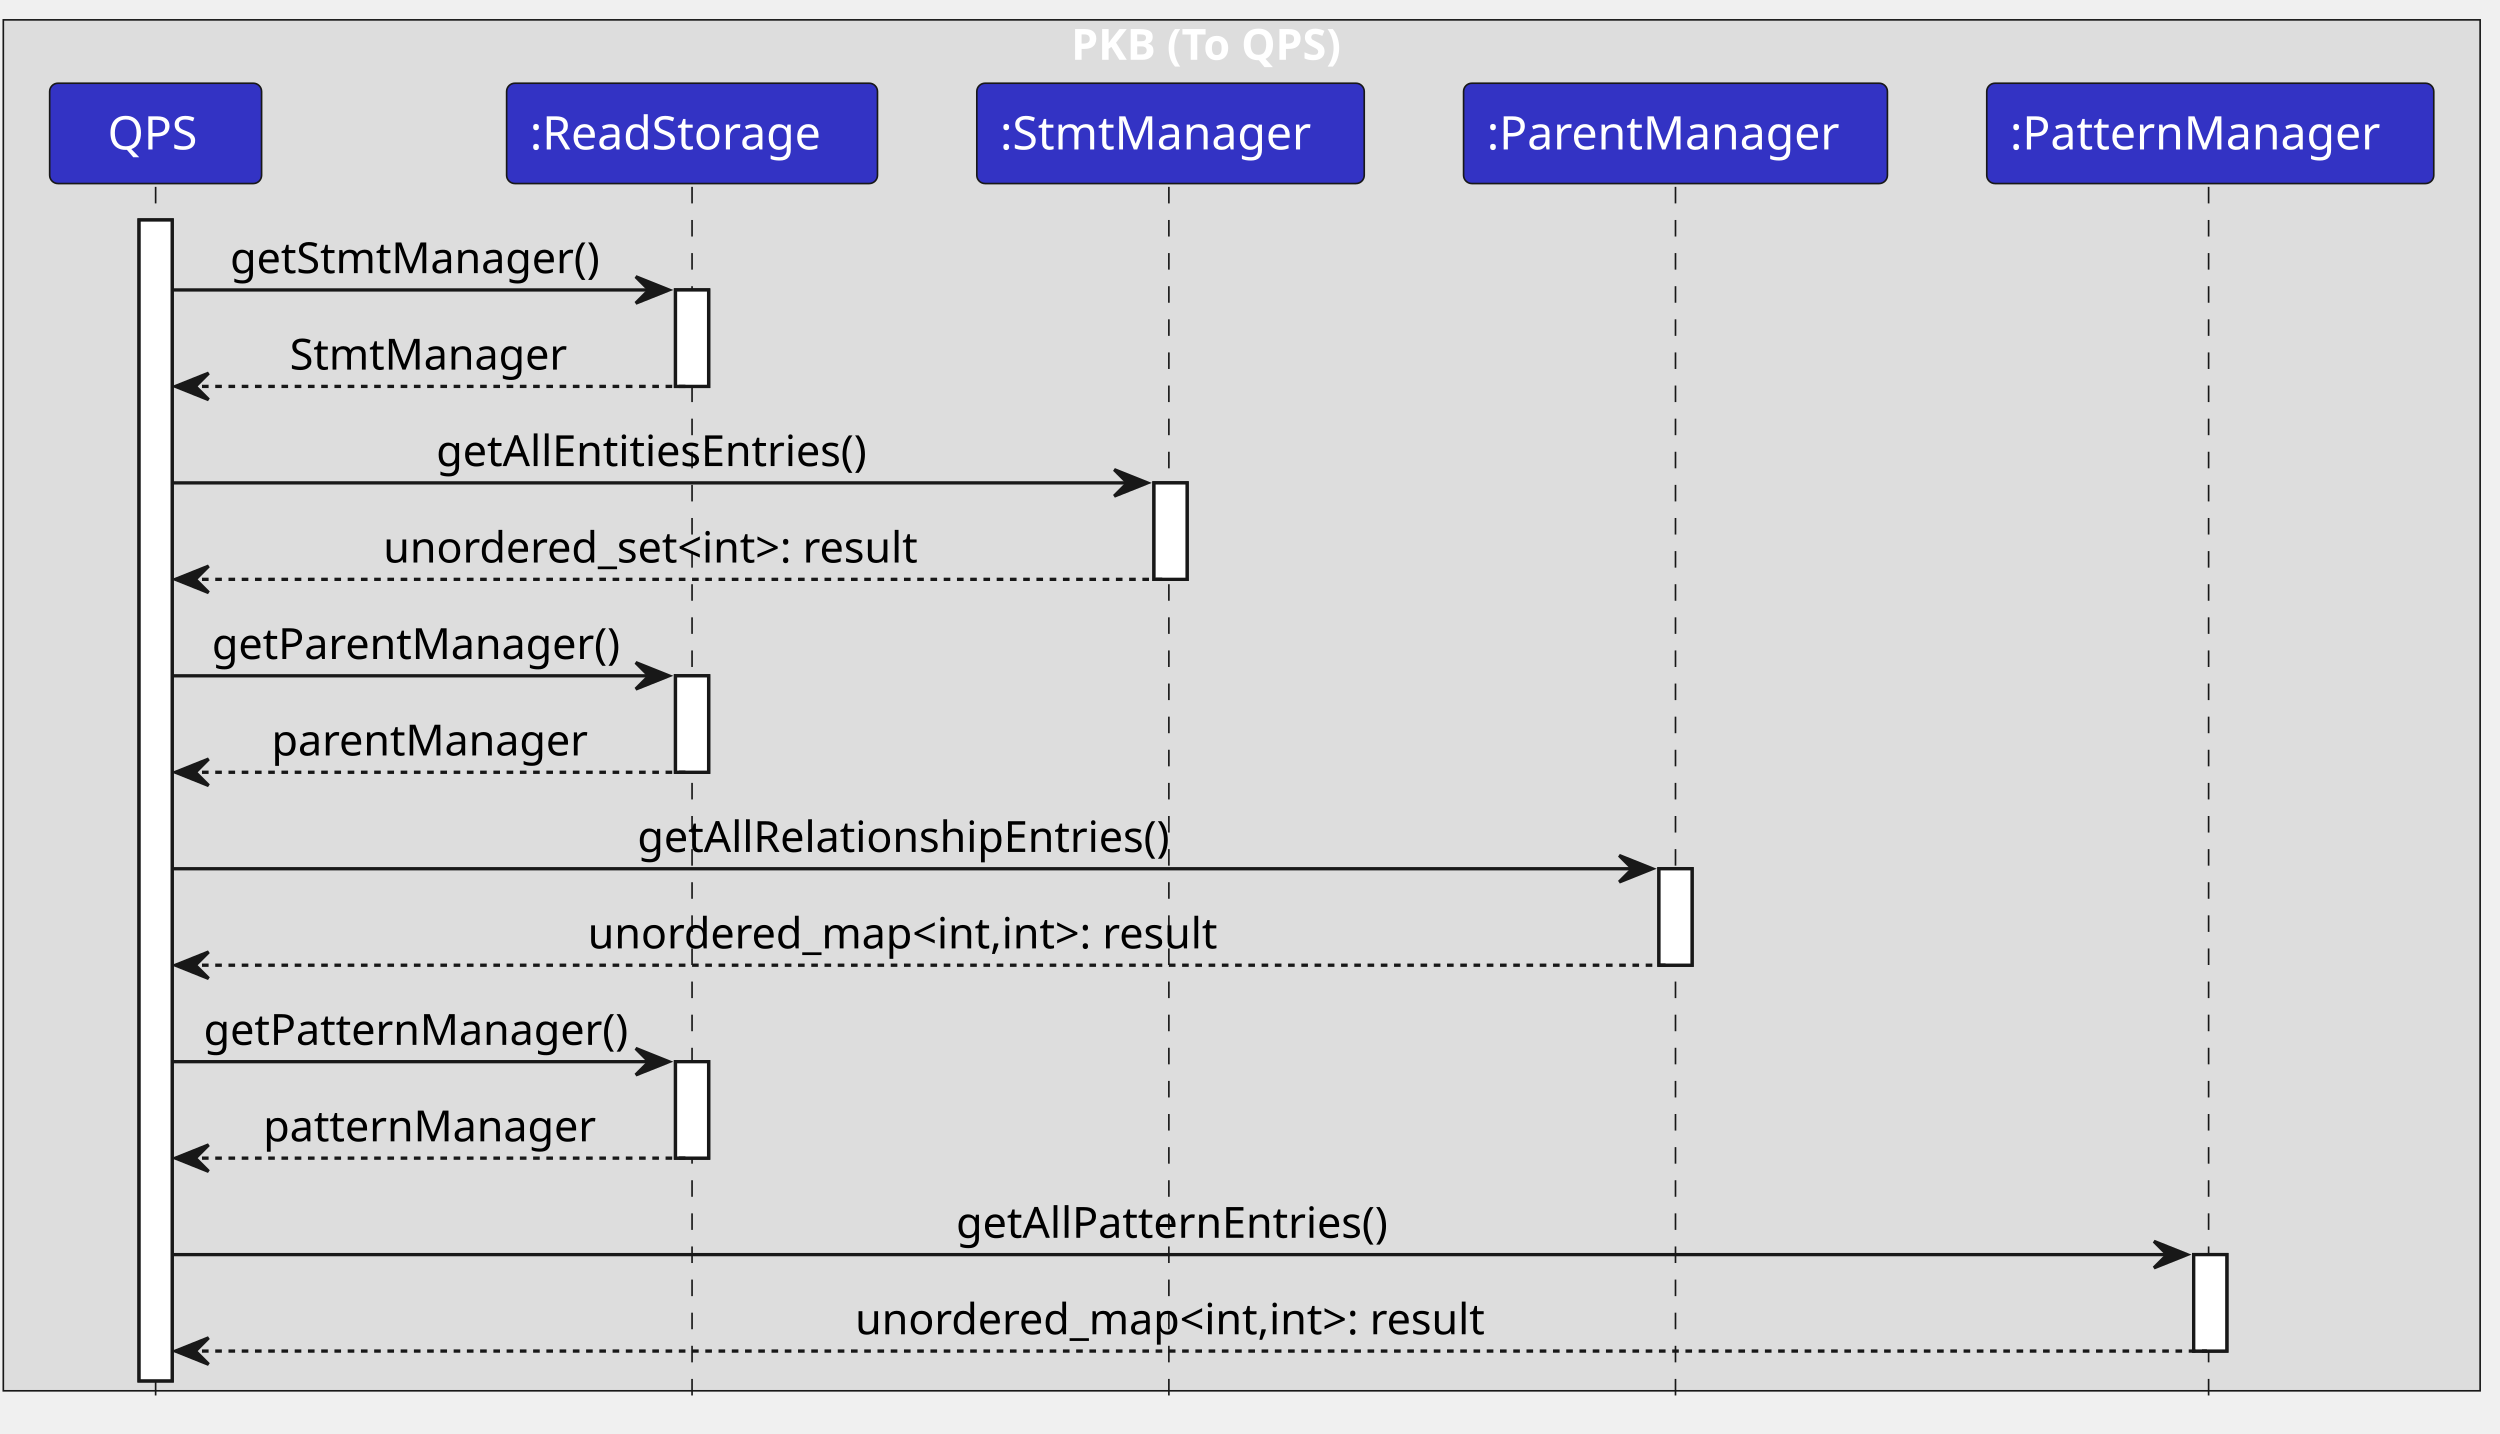
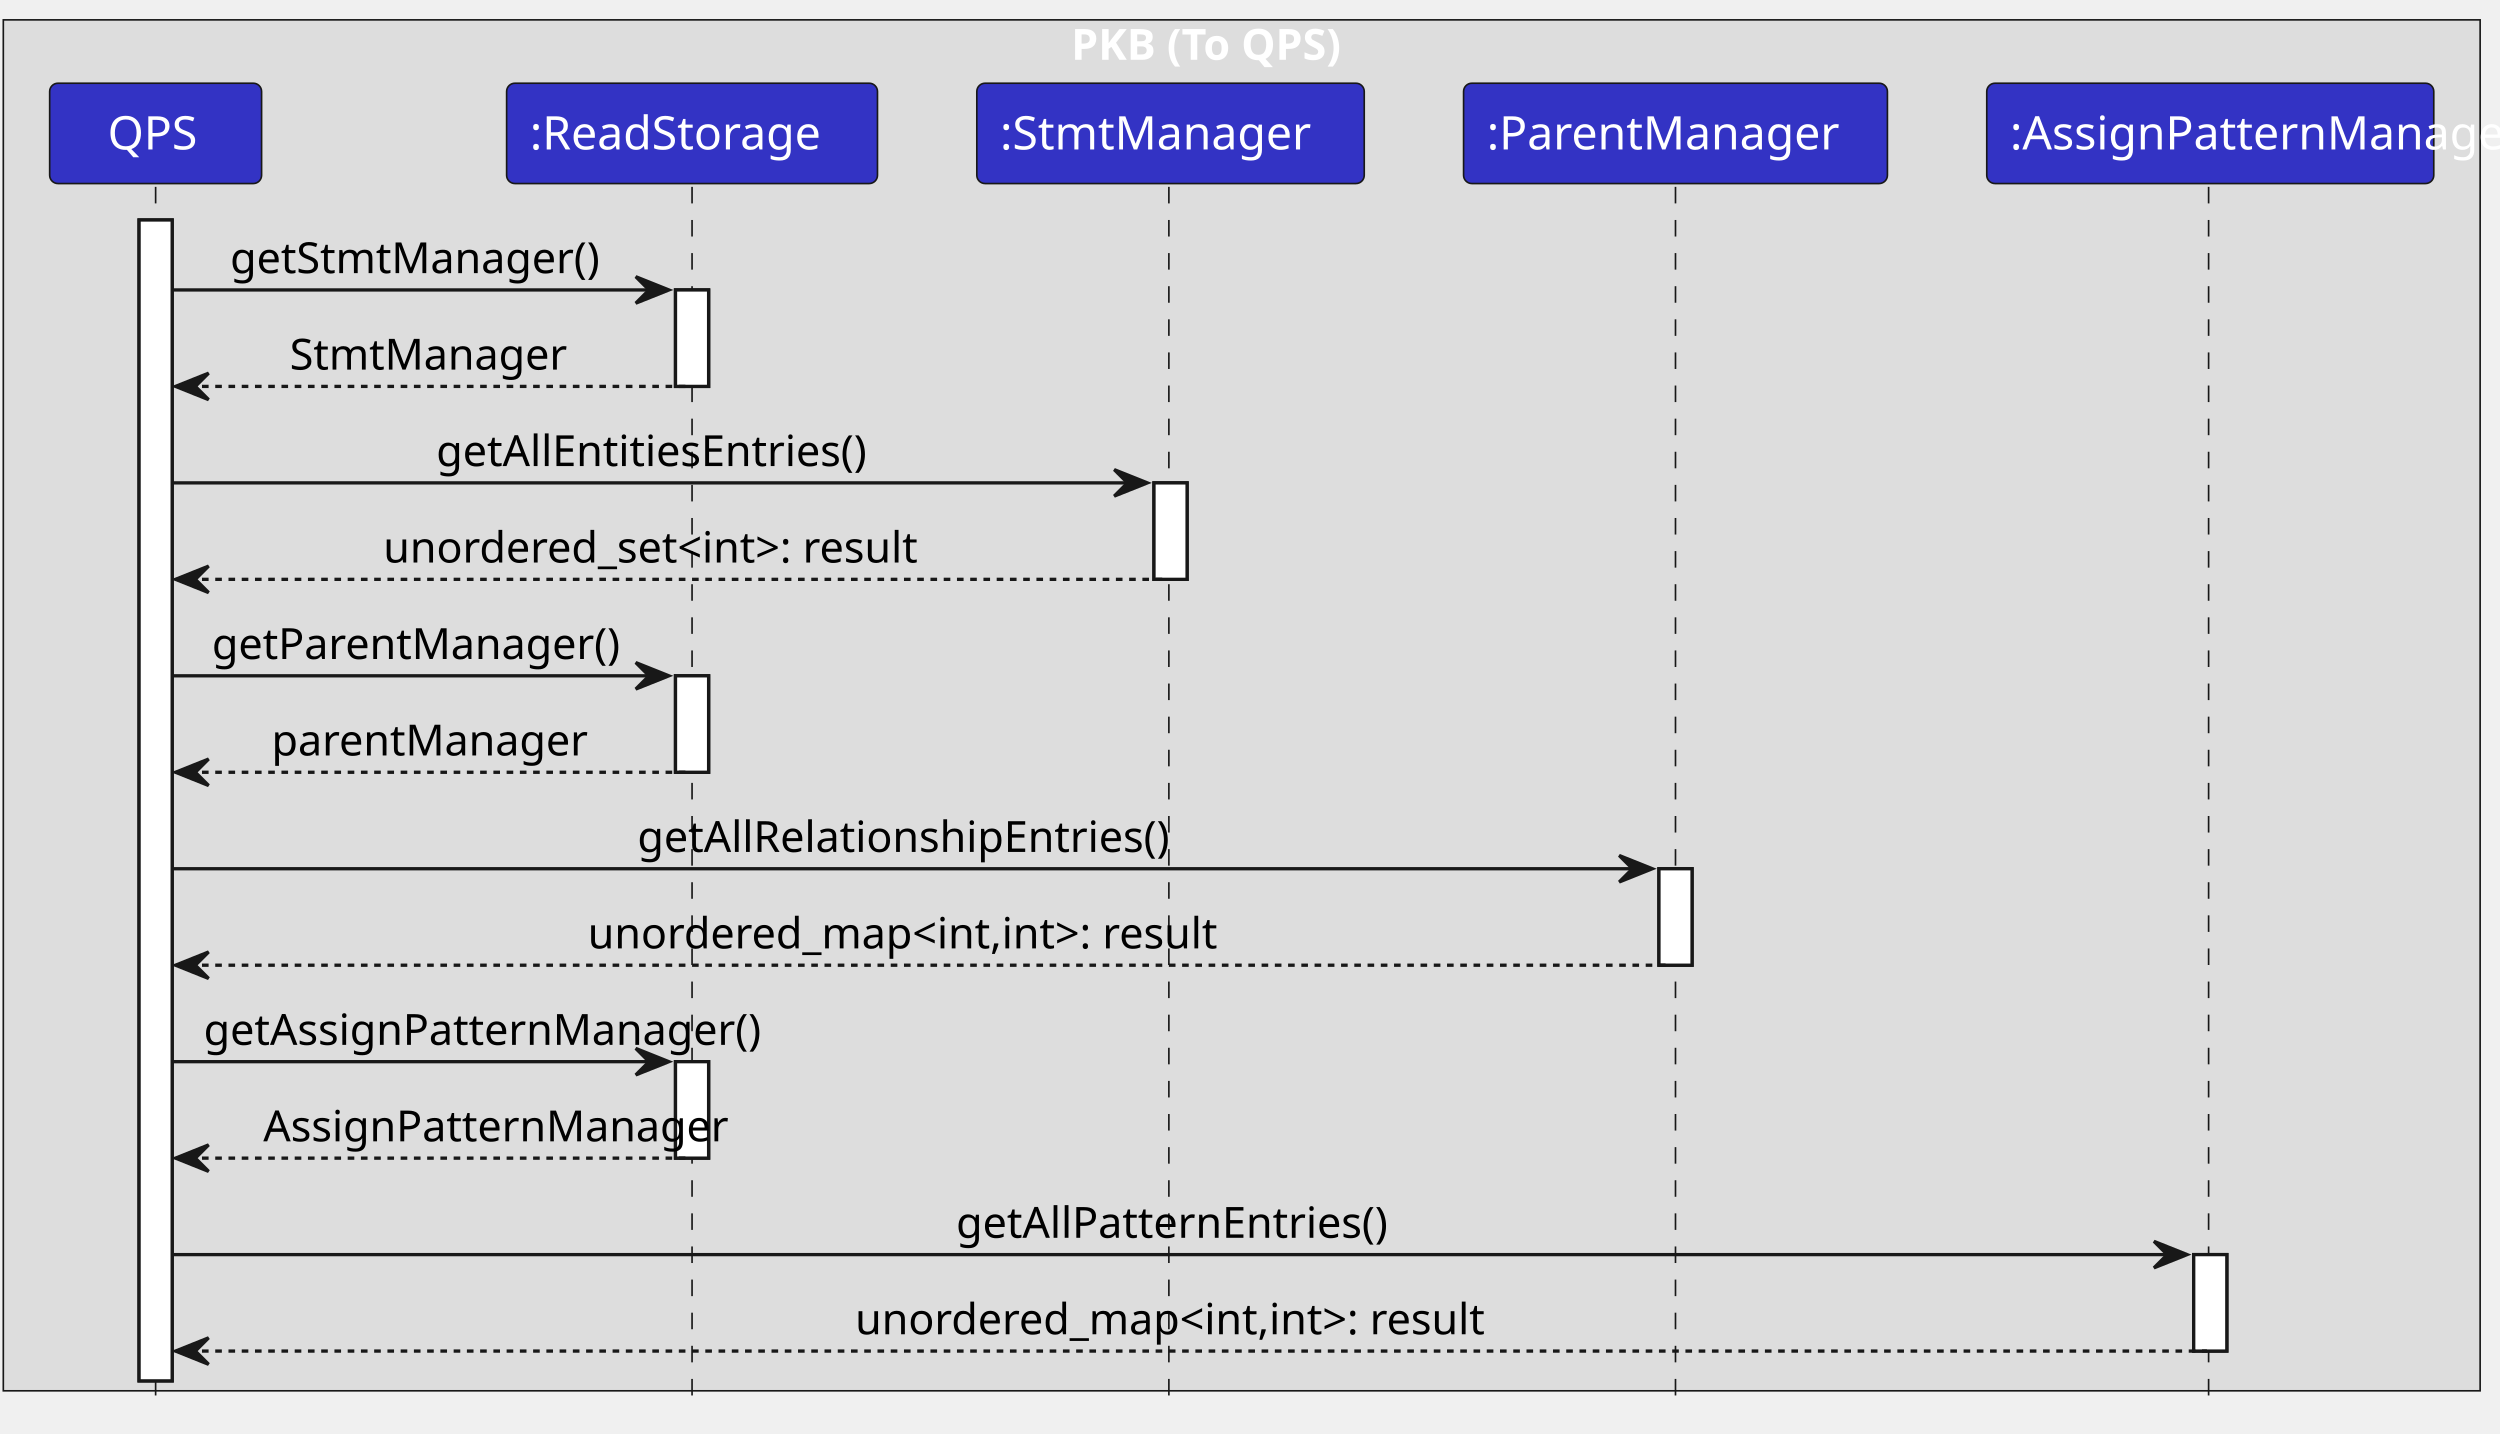
<svg xmlns="http://www.w3.org/2000/svg" contentStyleType="text/css" height="433px" preserveAspectRatio="none" style="width:755px;height:433px;background:#FFFFFF;" version="1.1" viewBox="0 0 755 433" width="755px" zoomAndPan="magnify">
  <defs />
  <g>
    <rect fill="#DDDDDD" height="414.023" style="stroke:#181818;stroke-width:0.5;" width="748" x="1" y="6" />
    <text fill="#FFFFFF" font-family="sans-serif" font-size="13" font-weight="bold" lengthAdjust="spacing" textLength="103" x="323.5" y="18.067">PKB (To QPS)</text>
    <rect fill="#FFFFFF" height="350.594" style="stroke:#181818;stroke-width:1.0;" width="10" x="42" y="66.43" />
    <rect fill="#FFFFFF" height="29.133" style="stroke:#181818;stroke-width:1.0;" width="10" x="204" y="87.562" />
    <rect fill="#FFFFFF" height="29.133" style="stroke:#181818;stroke-width:1.0;" width="10" x="204" y="204.094" />
    <rect fill="#FFFFFF" height="29.133" style="stroke:#181818;stroke-width:1.0;" width="10" x="204" y="320.625" />
    <rect fill="#FFFFFF" height="29.133" style="stroke:#181818;stroke-width:1.0;" width="10" x="348.5" y="145.828" />
    <rect fill="#FFFFFF" height="29.133" style="stroke:#181818;stroke-width:1.0;" width="10" x="501" y="262.359" />
    <rect fill="#FFFFFF" height="29.133" style="stroke:#181818;stroke-width:1.0;" width="10" x="662.5" y="378.891" />
    <line style="stroke:#181818;stroke-width:0.5;stroke-dasharray:5.0,5.0;" x1="47" x2="47" y1="56.43" y2="426.023" />
    <line style="stroke:#181818;stroke-width:0.5;stroke-dasharray:5.0,5.0;" x1="209" x2="209" y1="56.43" y2="426.023" />
    <line style="stroke:#181818;stroke-width:0.5;stroke-dasharray:5.0,5.0;" x1="353" x2="353" y1="56.43" y2="426.023" />
    <line style="stroke:#181818;stroke-width:0.5;stroke-dasharray:5.0,5.0;" x1="506" x2="506" y1="56.43" y2="426.023" />
    <line style="stroke:#181818;stroke-width:0.5;stroke-dasharray:5.0,5.0;" x1="667" x2="667" y1="56.43" y2="426.023" />
    <rect fill="#3333C4" height="30.297" rx="2.5" ry="2.5" style="stroke:#181818;stroke-width:0.5;" width="64" x="15" y="25.133" />
    <text fill="#FFFFFF" font-family="sans-serif" font-size="14" lengthAdjust="spacing" textLength="29" x="32.5" y="45.128">QPS</text>
    <rect fill="#3333C4" height="30.297" rx="2.5" ry="2.5" style="stroke:#181818;stroke-width:0.5;" width="112" x="153" y="25.133" />
    <text fill="#FFFFFF" font-family="sans-serif" font-size="14" lengthAdjust="spacing" textLength="98" x="160" y="45.128">:ReadStorage</text>
    <rect fill="#3333C4" height="30.297" rx="2.5" ry="2.5" style="stroke:#181818;stroke-width:0.5;" width="117" x="295" y="25.133" />
    <text fill="#FFFFFF" font-family="sans-serif" font-size="14" lengthAdjust="spacing" textLength="103" x="302" y="45.128">:StmtManager</text>
    <rect fill="#3333C4" height="30.297" rx="2.5" ry="2.5" style="stroke:#181818;stroke-width:0.5;" width="128" x="442" y="25.133" />
    <text fill="#FFFFFF" font-family="sans-serif" font-size="14" lengthAdjust="spacing" textLength="114" x="449" y="45.128">:ParentManager</text>
    <rect fill="#3333C4" height="30.297" rx="2.5" ry="2.5" style="stroke:#181818;stroke-width:0.5;" width="135" x="600" y="25.133" />
-     <text fill="#FFFFFF" font-family="sans-serif" font-size="14" lengthAdjust="spacing" textLength="121" x="607" y="45.128">:PatternManager</text>
+     <text fill="#FFFFFF" font-family="sans-serif" font-size="14" lengthAdjust="spacing" textLength="121" x="607" y="45.128">:AssignPatternManager</text>
    <rect fill="#FFFFFF" height="350.594" style="stroke:#181818;stroke-width:1.0;" width="10" x="42" y="66.43" />
    <rect fill="#FFFFFF" height="29.133" style="stroke:#181818;stroke-width:1.0;" width="10" x="204" y="87.562" />
    <rect fill="#FFFFFF" height="29.133" style="stroke:#181818;stroke-width:1.0;" width="10" x="204" y="204.094" />
    <rect fill="#FFFFFF" height="29.133" style="stroke:#181818;stroke-width:1.0;" width="10" x="204" y="320.625" />
    <rect fill="#FFFFFF" height="29.133" style="stroke:#181818;stroke-width:1.0;" width="10" x="348.5" y="145.828" />
    <rect fill="#FFFFFF" height="29.133" style="stroke:#181818;stroke-width:1.0;" width="10" x="501" y="262.359" />
    <rect fill="#FFFFFF" height="29.133" style="stroke:#181818;stroke-width:1.0;" width="10" x="662.5" y="378.891" />
    <polygon fill="#181818" points="192,83.562,202,87.562,192,91.562,196,87.562" style="stroke:#181818;stroke-width:1.0;" />
    <line style="stroke:#181818;stroke-width:1.0;" x1="52" x2="198" y1="87.562" y2="87.562" />
    <text fill="#000000" font-family="sans-serif" font-size="13" lengthAdjust="spacing" textLength="117" x="69.5" y="82.497">getStmtManager()</text>
    <polygon fill="#181818" points="63,112.695,53,116.695,63,120.695,59,116.695" style="stroke:#181818;stroke-width:1.0;" />
    <line style="stroke:#181818;stroke-width:1.0;stroke-dasharray:2.0,2.0;" x1="57" x2="208" y1="116.695" y2="116.695" />
    <text fill="#000000" font-family="sans-serif" font-size="13" lengthAdjust="spacing" textLength="86" x="87.5" y="111.629">StmtManager</text>
    <polygon fill="#181818" points="336.5,141.828,346.5,145.828,336.5,149.828,340.5,145.828" style="stroke:#181818;stroke-width:1.0;" />
    <line style="stroke:#181818;stroke-width:1.0;" x1="52" x2="342.5" y1="145.828" y2="145.828" />
    <text fill="#000000" font-family="sans-serif" font-size="13" lengthAdjust="spacing" textLength="137" x="131.75" y="140.762">getAllEntitiesEntries()</text>
    <polygon fill="#181818" points="63,170.961,53,174.961,63,178.961,59,174.961" style="stroke:#181818;stroke-width:1.0;" />
    <line style="stroke:#181818;stroke-width:1.0;stroke-dasharray:2.0,2.0;" x1="57" x2="352.5" y1="174.961" y2="174.961" />
    <text fill="#000000" font-family="sans-serif" font-size="13" lengthAdjust="spacing" textLength="174" x="115.75" y="169.895">unordered_set&lt;int&gt;: result</text>
    <polygon fill="#181818" points="192,200.094,202,204.094,192,208.094,196,204.094" style="stroke:#181818;stroke-width:1.0;" />
    <line style="stroke:#181818;stroke-width:1.0;" x1="52" x2="198" y1="204.094" y2="204.094" />
    <text fill="#000000" font-family="sans-serif" font-size="13" lengthAdjust="spacing" textLength="128" x="64" y="199.028">getParentManager()</text>
    <polygon fill="#181818" points="63,229.227,53,233.227,63,237.227,59,233.227" style="stroke:#181818;stroke-width:1.0;" />
    <line style="stroke:#181818;stroke-width:1.0;stroke-dasharray:2.0,2.0;" x1="57" x2="208" y1="233.227" y2="233.227" />
    <text fill="#000000" font-family="sans-serif" font-size="13" lengthAdjust="spacing" textLength="97" x="82" y="228.161">parentManager</text>
    <polygon fill="#181818" points="489,258.359,499,262.359,489,266.359,493,262.359" style="stroke:#181818;stroke-width:1.0;" />
    <line style="stroke:#181818;stroke-width:1.0;" x1="52" x2="495" y1="262.359" y2="262.359" />
    <text fill="#000000" font-family="sans-serif" font-size="13" lengthAdjust="spacing" textLength="168" x="192.5" y="257.293">getAllRelationshipEntries()</text>
    <polygon fill="#181818" points="63,287.492,53,291.492,63,295.492,59,291.492" style="stroke:#181818;stroke-width:1.0;" />
    <line style="stroke:#181818;stroke-width:1.0;stroke-dasharray:2.0,2.0;" x1="57" x2="505" y1="291.492" y2="291.492" />
    <text fill="#000000" font-family="sans-serif" font-size="13" lengthAdjust="spacing" textLength="203" x="177.5" y="286.426">unordered_map&lt;int,int&gt;: result</text>
    <polygon fill="#181818" points="192,316.625,202,320.625,192,324.625,196,320.625" style="stroke:#181818;stroke-width:1.0;" />
    <line style="stroke:#181818;stroke-width:1.0;" x1="52" x2="198" y1="320.625" y2="320.625" />
-     <text fill="#000000" font-family="sans-serif" font-size="13" lengthAdjust="spacing" textLength="133" x="61.5" y="315.559">getPatternManager()</text>
+     <text fill="#000000" font-family="sans-serif" font-size="13" lengthAdjust="spacing" textLength="133" x="61.5" y="315.559">getAssignPatternManager()</text>
    <polygon fill="#181818" points="63,345.758,53,349.758,63,353.758,59,349.758" style="stroke:#181818;stroke-width:1.0;" />
    <line style="stroke:#181818;stroke-width:1.0;stroke-dasharray:2.0,2.0;" x1="57" x2="208" y1="349.758" y2="349.758" />
-     <text fill="#000000" font-family="sans-serif" font-size="13" lengthAdjust="spacing" textLength="102" x="79.5" y="344.692">patternManager</text>
+     <text fill="#000000" font-family="sans-serif" font-size="13" lengthAdjust="spacing" textLength="102" x="79.5" y="344.692">AssignPatternManager</text>
    <polygon fill="#181818" points="650.5,374.891,660.5,378.891,650.5,382.891,654.5,378.891" style="stroke:#181818;stroke-width:1.0;" />
    <line style="stroke:#181818;stroke-width:1.0;" x1="52" x2="656.5" y1="378.891" y2="378.891" />
    <text fill="#000000" font-family="sans-serif" font-size="13" lengthAdjust="spacing" textLength="137" x="288.75" y="373.825">getAllPatternEntries()</text>
    <polygon fill="#181818" points="63,404.023,53,408.023,63,412.023,59,408.023" style="stroke:#181818;stroke-width:1.0;" />
    <line style="stroke:#181818;stroke-width:1.0;stroke-dasharray:2.0,2.0;" x1="57" x2="666.5" y1="408.023" y2="408.023" />
    <text fill="#000000" font-family="sans-serif" font-size="13" lengthAdjust="spacing" textLength="203" x="258.25" y="402.957">unordered_map&lt;int,int&gt;: result</text>
  </g>
</svg>
